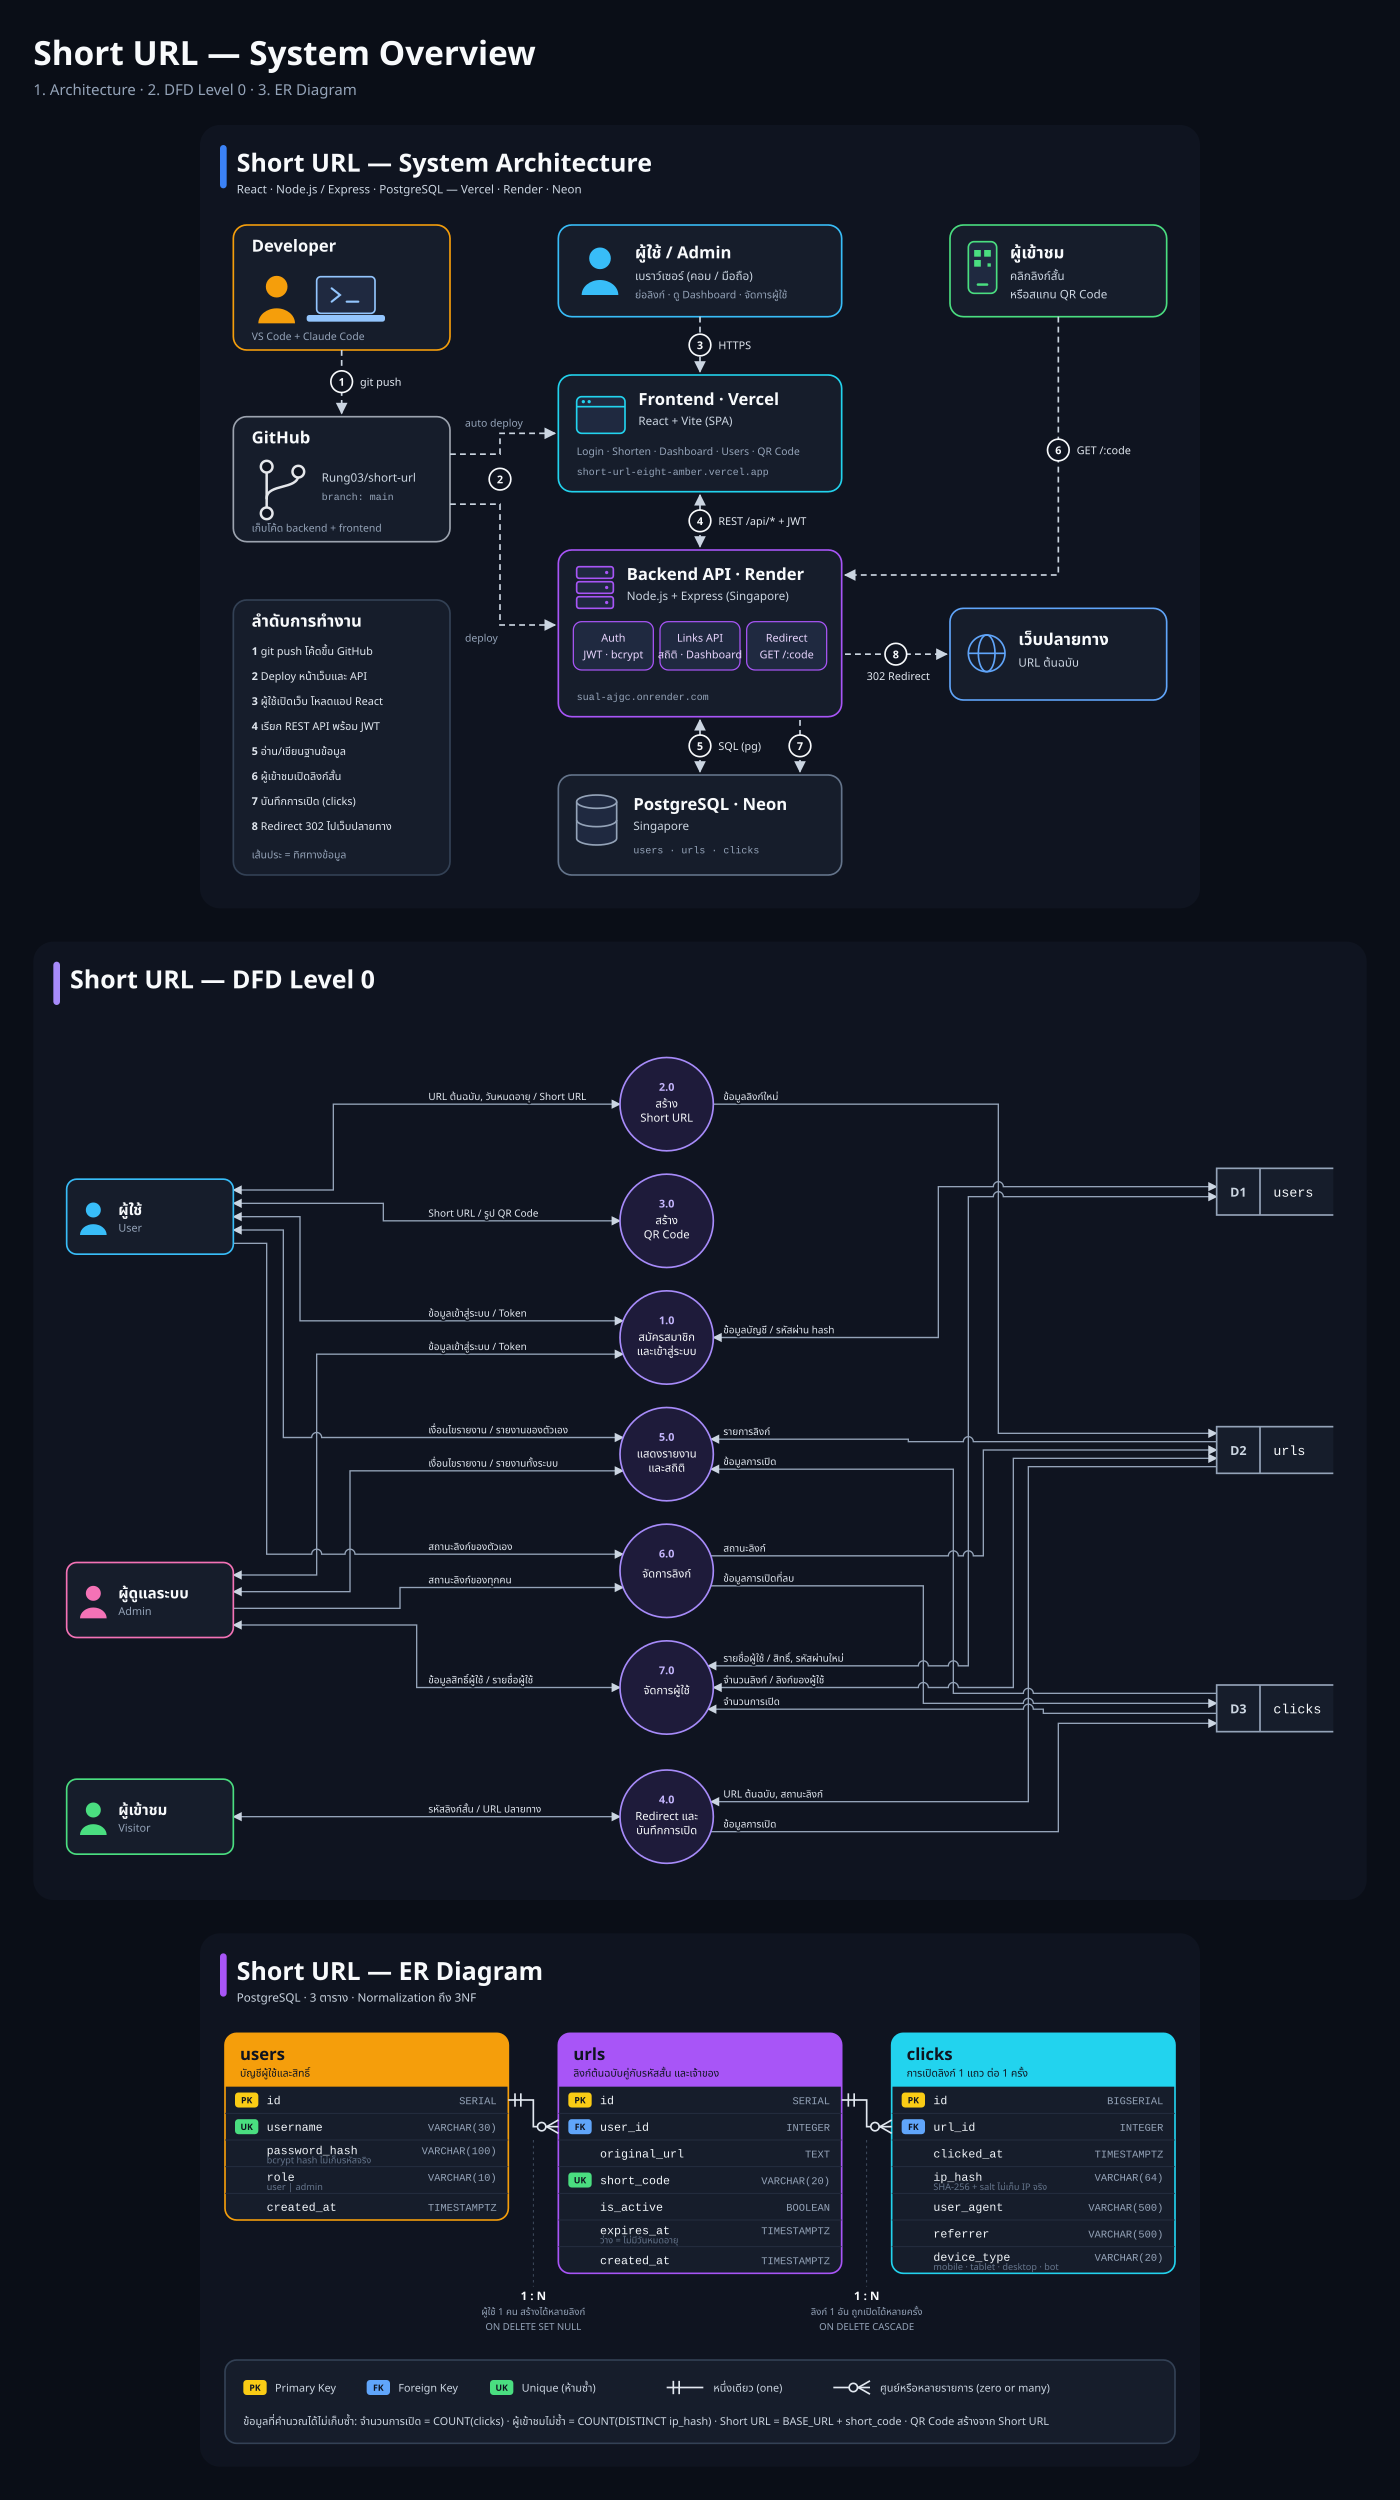
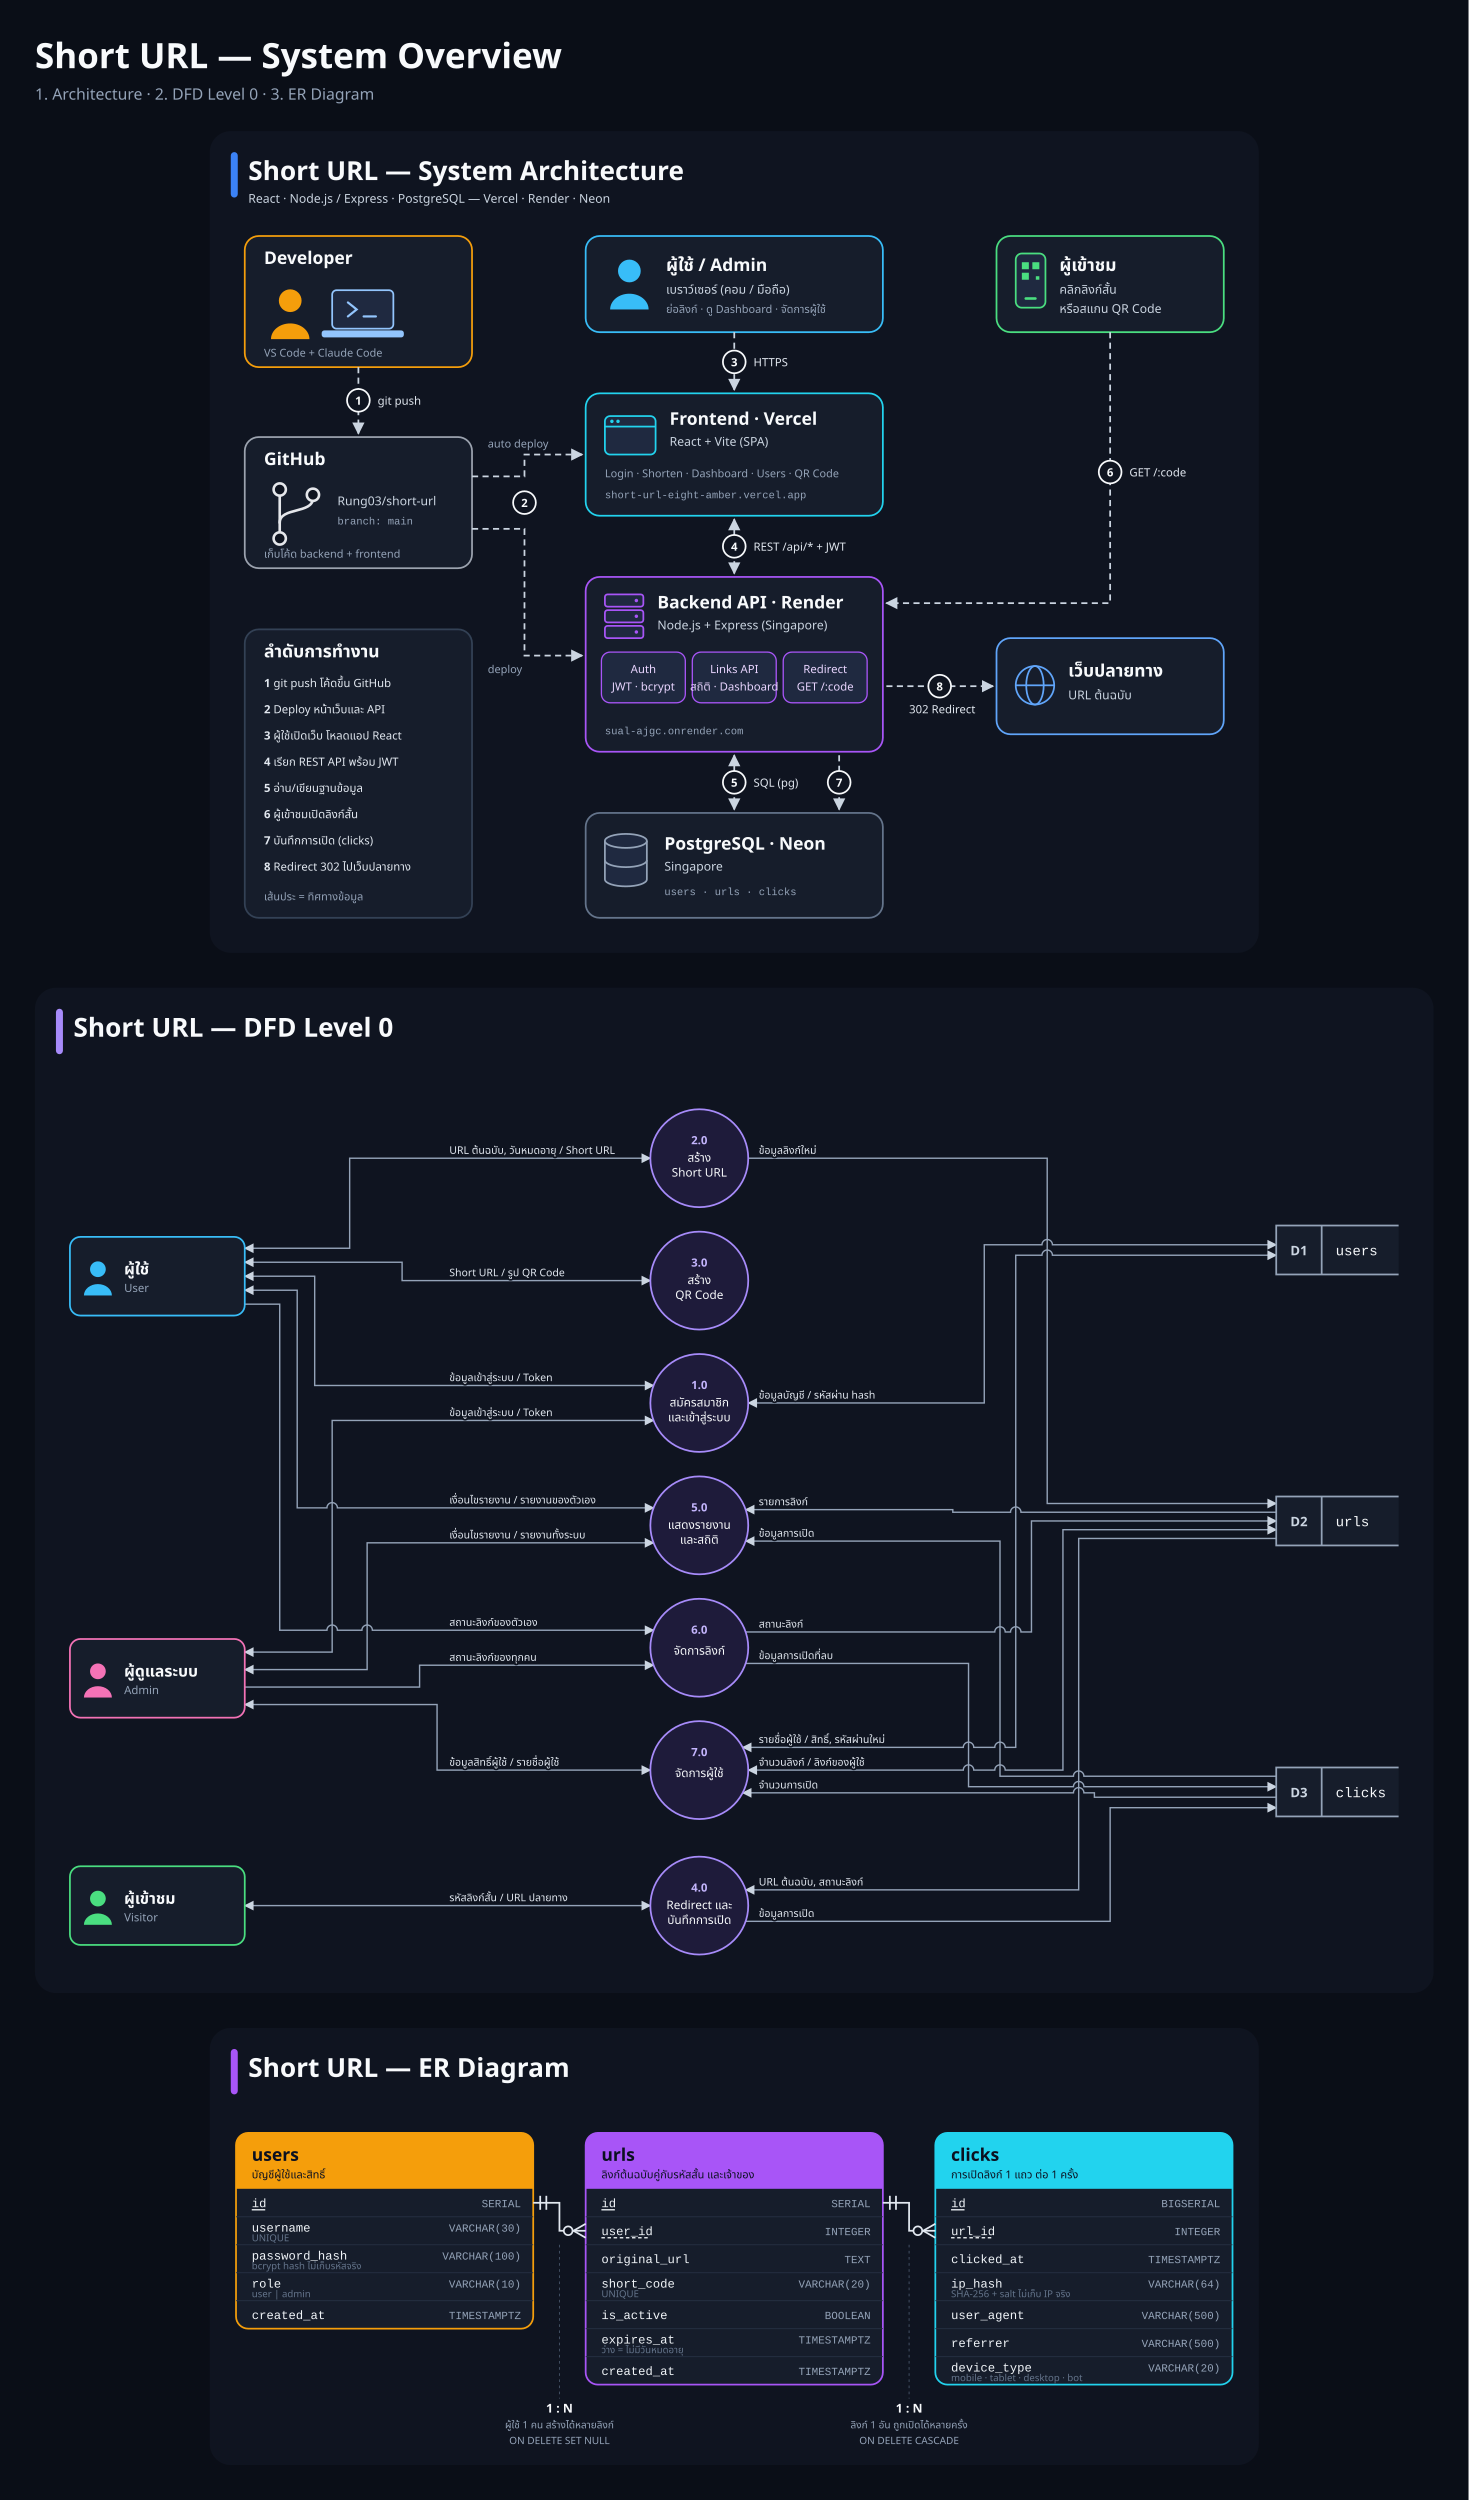
- <svg xmlns="http://www.w3.org/2000/svg" viewBox="0 0 1680 3000" width="1680" height="3000" font-family="'Segoe UI', 'Noto Sans Thai', 'Leelawadee UI', Tahoma, sans-serif">
-   <rect width="1680" height="3000" fill="#0a0e17" />
+ <svg xmlns="http://www.w3.org/2000/svg" viewBox="0 0 1680 2860" width="1680" height="2860" font-family="'Segoe UI', 'Noto Sans Thai', 'Leelawadee UI', Tahoma, sans-serif">
+   <rect width="1680" height="2860" fill="#0a0e17" />
  <text x="40" y="78" fill="#f8fafc" font-size="40" font-weight="800">Short URL — System Overview</text>
  <text x="40" y="114" fill="#94a3b8" font-size="18">1. Architecture  ·  2. DFD Level 0  ·  3. ER Diagram</text>
  <svg x="240" y="150" width="1200" height="940" viewBox="0 0 1200 940">
    <defs>
      <marker id="arrow" viewBox="0 0 10 10" refX="9" refY="5" markerWidth="7" markerHeight="7" orient="auto-start-reverse">
        <path d="M0 0 L10 5 L0 10 z" fill="#cbd5e1" />
      </marker>
      <style>
      .panel { fill: #161d2b; stroke-width: 2; }
      .title { fill: #f8fafc; font-size: 20px; font-weight: 700; }
      .sub { fill: #cbd5e1; font-size: 14px; }
      .small { fill: #94a3b8; font-size: 12.5px; }
      .mono { fill: #94a3b8; font-size: 12px; font-family: Consolas, 'Courier New', monospace; }
      .flow { fill: none; stroke: #cbd5e1; stroke-width: 2; stroke-dasharray: 7 5; marker-end: url(#arrow); }
      .both { marker-start: url(#arrow); }
      .badge circle { fill: #0f1420; stroke: #f8fafc; stroke-width: 2; }
      .badge text { fill: #f8fafc; font-size: 13px; font-weight: 700; text-anchor: middle; }
      .flowlabel { fill: #e2e8f0; font-size: 13px; }
      .chip { fill: #1f2940; stroke: #a855f7; stroke-width: 1.5; }
      .chiptext { fill: #e9d5ff; font-size: 13px; text-anchor: middle; }
    </style>
    </defs>
    <rect width="1200" height="940" rx="24" fill="#0f1420" />
    <rect x="24" y="24" width="8" height="52" rx="4" fill="#3b82f6" />
    <text x="44" y="56" fill="#f8fafc" font-size="30" font-weight="800">Short URL — System Architecture</text>
    <text x="44" y="82" class="sub">React · Node.js / Express · PostgreSQL  —  Vercel · Render · Neon</text>
    <rect class="panel" x="40" y="120" width="260" height="150" rx="16" stroke="#f59e0b" />
    <text x="62" y="152" class="title">Developer</text>
    <circle cx="92" cy="194" r="13" fill="#f59e0b" />
    <path d="M70 238 a22 18 0 0 1 44 0 z" fill="#f59e0b" />
    <rect x="140" y="182" width="70" height="44" rx="5" fill="#1f2940" stroke="#93c5fd" stroke-width="2" />
    <path d="M158 196 l10 8 l-10 8 M176 212 h14" stroke="#93c5fd" stroke-width="2.5" fill="none" stroke-linecap="round" />
    <rect x="128" y="228" width="94" height="8" rx="3" fill="#93c5fd" />
    <text x="62" y="258" class="small">VS Code + Claude Code</text>
    <rect class="panel" x="40" y="350" width="260" height="150" rx="16" stroke="#9ca3af" />
    <text x="62" y="382" class="title">GitHub</text>
    <g stroke="#e5e7eb" stroke-width="3" fill="none" stroke-linecap="round">
      <line x1="80" y1="412" x2="80" y2="462" />
      <path d="M80 448 C80 430 118 438 118 420" />
    </g>
    <circle cx="80" cy="410" r="7" fill="#0f1420" stroke="#e5e7eb" stroke-width="3" />
    <circle cx="80" cy="466" r="7" fill="#0f1420" stroke="#e5e7eb" stroke-width="3" />
    <circle cx="118" cy="416" r="7" fill="#0f1420" stroke="#e5e7eb" stroke-width="3" />
    <text x="146" y="428" class="sub">Rung03/short-url</text>
    <text x="146" y="450" class="mono">branch: main</text>
    <text x="62" y="488" class="small">เก็บโค้ด backend + frontend</text>
    <rect class="panel" x="430" y="120" width="340" height="110" rx="16" stroke="#38bdf8" />
    <circle cx="480" cy="160" r="13" fill="#38bdf8" />
    <path d="M458 204 a22 18 0 0 1 44 0 z" fill="#38bdf8" />
    <text x="522" y="160" class="title">ผู้ใช้ / Admin</text>
    <text x="522" y="186" class="sub">เบราว์เซอร์ (คอม / มือถือ)</text>
    <text x="522" y="208" class="small">ย่อลิงก์ · ดู Dashboard · จัดการผู้ใช้</text>
    <rect class="panel" x="430" y="300" width="340" height="140" rx="16" stroke="#22d3ee" />
    <rect x="452" y="326" width="58" height="44" rx="6" fill="#1f2940" stroke="#22d3ee" stroke-width="2" />
    <line x1="452" y1="338" x2="510" y2="338" stroke="#22d3ee" stroke-width="2" />
    <circle cx="460" cy="332" r="2" fill="#22d3ee" />
    <circle cx="467" cy="332" r="2" fill="#22d3ee" />
    <text x="526" y="336" class="title">Frontend · Vercel</text>
    <text x="526" y="360" class="sub">React + Vite (SPA)</text>
    <text x="452" y="396" class="small">Login · Shorten · Dashboard · Users · QR Code</text>
    <text x="452" y="420" class="mono">short-url-eight-amber.vercel.app</text>
    <rect class="panel" x="430" y="510" width="340" height="200" rx="16" stroke="#a855f7" />
    <g fill="#1f2940" stroke="#a855f7" stroke-width="2">
      <rect x="452" y="530" width="44" height="14" rx="3" />
      <rect x="452" y="548" width="44" height="14" rx="3" />
      <rect x="452" y="566" width="44" height="14" rx="3" />
    </g>
    <circle cx="488" cy="537" r="2" fill="#a855f7" />
    <circle cx="488" cy="555" r="2" fill="#a855f7" />
    <circle cx="488" cy="573" r="2" fill="#a855f7" />
    <text x="512" y="546" class="title">Backend API · Render</text>
    <text x="512" y="570" class="sub">Node.js + Express (Singapore)</text>
    <rect class="chip" x="448" y="596" width="96" height="58" rx="10" />
    <text class="chiptext" x="496" y="620">Auth</text>
    <text class="chiptext" x="496" y="640" font-size="11.5">JWT · bcrypt</text>
    <rect class="chip" x="552" y="596" width="96" height="58" rx="10" />
    <text class="chiptext" x="600" y="620">Links API</text>
    <text class="chiptext" x="600" y="640" font-size="11.5">สถิติ · Dashboard</text>
    <rect class="chip" x="656" y="596" width="96" height="58" rx="10" />
    <text class="chiptext" x="704" y="620">Redirect</text>
    <text class="chiptext" x="704" y="640" font-size="11.5">GET /:code</text>
    <text x="452" y="690" class="mono">sual-ajgc.onrender.com</text>
    <rect class="panel" x="430" y="780" width="340" height="120" rx="16" stroke="#64748b" />
    <path d="M452 812 v44 a24 8 0 0 0 48 0 v-44" fill="#1f2940" stroke="#94a3b8" stroke-width="2" />
    <ellipse cx="476" cy="812" rx="24" ry="8" fill="#1f2940" stroke="#94a3b8" stroke-width="2" />
    <path d="M452 834 a24 8 0 0 0 48 0" fill="none" stroke="#94a3b8" stroke-width="2" />
    <text x="520" y="822" class="title">PostgreSQL · Neon</text>
    <text x="520" y="846" class="sub">Singapore</text>
    <text x="520" y="874" class="mono">users · urls · clicks</text>
    <rect class="panel" x="900" y="120" width="260" height="110" rx="16" stroke="#4ade80" />
    <rect x="922" y="140" width="34" height="62" rx="7" fill="#1f2940" stroke="#4ade80" stroke-width="2" />
    <g fill="#4ade80">
      <rect x="929" y="150" width="8" height="8" />
      <rect x="941" y="150" width="8" height="8" />
      <rect x="929" y="162" width="8" height="8" />
      <rect x="945" y="166" width="4" height="4" />
    </g>
    <rect x="932" y="190" width="14" height="3" rx="1.5" fill="#4ade80" />
    <text x="972" y="160" class="title">ผู้เข้าชม</text>
    <text x="972" y="186" class="sub">คลิกลิงก์สั้น</text>
    <text x="972" y="208" class="sub">หรือสแกน QR Code</text>
    <rect class="panel" x="900" y="580" width="260" height="110" rx="16" stroke="#60a5fa" />
    <g fill="none" stroke="#60a5fa" stroke-width="2">
      <circle cx="944" cy="634" r="22" />
      <ellipse cx="944" cy="634" rx="10" ry="22" />
      <line x1="922" y1="634" x2="966" y2="634" />
    </g>
    <text x="982" y="624" class="title">เว็บปลายทาง</text>
    <text x="982" y="650" class="sub">URL ต้นฉบับ</text>
    <rect class="panel" x="40" y="570" width="260" height="330" rx="16" stroke="#334155" />
    <text x="62" y="602" class="title">ลำดับการทำงาน</text>
    <g class="flowlabel">
      <text x="62" y="636">
        <tspan font-weight="700">1</tspan>  git push โค้ดขึ้น GitHub</text>
      <text x="62" y="666">
        <tspan font-weight="700">2</tspan>  Deploy หน้าเว็บและ API</text>
      <text x="62" y="696">
        <tspan font-weight="700">3</tspan>  ผู้ใช้เปิดเว็บ โหลดแอป React</text>
      <text x="62" y="726">
        <tspan font-weight="700">4</tspan>  เรียก REST API พร้อม JWT</text>
      <text x="62" y="756">
        <tspan font-weight="700">5</tspan>  อ่าน/เขียนฐานข้อมูล</text>
      <text x="62" y="786">
        <tspan font-weight="700">6</tspan>  ผู้เข้าชมเปิดลิงก์สั้น</text>
      <text x="62" y="816">
        <tspan font-weight="700">7</tspan>  บันทึกการเปิด (clicks)</text>
      <text x="62" y="846">
        <tspan font-weight="700">8</tspan>  Redirect 302 ไปเว็บปลายทาง</text>
    </g>
    <text x="62" y="880" class="small">เส้นประ = ทิศทางข้อมูล</text>
    <path class="flow" d="M170 270 V346" />
    <g class="badge">
      <circle cx="170" cy="308" r="13" />
      <text x="170" y="313">1</text>
    </g>
    <text x="192" y="313" class="flowlabel">git push</text>
    <path class="flow" d="M300 395 H360 V370 H426" />
    <path class="flow" d="M300 455 H360 V600 H426" />
    <g class="badge">
      <circle cx="360" cy="425" r="13" />
      <text x="360" y="430">2</text>
    </g>
    <text x="318" y="362" class="small">auto deploy</text>
    <text x="318" y="620" class="small">deploy</text>
    <path class="flow" d="M600 230 V296" />
    <g class="badge">
      <circle cx="600" cy="264" r="13" />
      <text x="600" y="269">3</text>
    </g>
    <text x="622" y="269" class="flowlabel">HTTPS</text>
    <path class="flow both" d="M600 444 V506" />
    <g class="badge">
      <circle cx="600" cy="475" r="13" />
      <text x="600" y="480">4</text>
    </g>
    <text x="622" y="480" class="flowlabel">REST /api/* + JWT</text>
    <path class="flow both" d="M600 714 V776" />
    <g class="badge">
      <circle cx="600" cy="745" r="13" />
      <text x="600" y="750">5</text>
    </g>
    <text x="622" y="750" class="flowlabel">SQL (pg)</text>
    <path class="flow" d="M1030 230 V540 H774" />
    <g class="badge">
      <circle cx="1030" cy="390" r="13" />
      <text x="1030" y="395">6</text>
    </g>
    <text x="1052" y="395" class="flowlabel">GET /:code</text>
    <path class="flow" d="M720 714 V776" />
    <g class="badge">
      <circle cx="720" cy="745" r="13" />
      <text x="720" y="750">7</text>
    </g>
    <path class="flow" d="M774 635 H896" />
    <g class="badge">
      <circle cx="835" cy="635" r="13" />
      <text x="835" y="640">8</text>
    </g>
    <text x="800" y="666" class="flowlabel">302 Redirect</text>
  </svg>
  <svg x="40" y="1130" width="1600" height="1150" viewBox="0 0 1600 1150">
    <defs>
      <marker id="dfdArrow" viewBox="0 0 10 10" refX="9" refY="5" markerWidth="7" markerHeight="7" orient="auto-start-reverse">
        <path d="M0 0 L10 5 L0 10 z" fill="#cbd5e1" />
      </marker>
      <style>
      .ext { fill: #161d2b; stroke-width: 2; }
      .et { fill: #f8fafc; font-size: 18px; font-weight: 700; }
      .es { fill: #94a3b8; font-size: 13px; }
      .proc { fill: #1e1b3a; stroke: #a78bfa; stroke-width: 2; }
      .pn { fill: #c4b5fd; font-size: 13px; font-weight: 700; text-anchor: middle; }
      .pt { fill: #f8fafc; font-size: 13.5px; text-anchor: middle; }
      .st { fill: none; stroke: #94a3b8; stroke-width: 2; }
      .sid { fill: #cbd5e1; font-size: 15px; font-weight: 700; text-anchor: middle; }
      .sn { fill: #f8fafc; font-size: 16px; font-family: Consolas, 'Courier New', monospace; }
      .f { fill: none; stroke: #94a3b8; stroke-width: 1.6; stroke-linejoin: miter; marker-end: url(#dfdArrow); }
      .fb { marker-start: url(#dfdArrow); }
      .fl { fill: #e2e8f0; font-size: 12px; text-anchor: start; paint-order: stroke; stroke: #0f1420; stroke-width: 4px; stroke-linejoin: round; }
    </style>
    </defs>
    <rect width="1600" height="1150" rx="24" fill="#0f1420" />
    <rect x="24" y="24" width="8" height="52" rx="4" fill="#a78bfa" />
    <text x="44" y="56" fill="#f8fafc" font-size="30" font-weight="800">Short URL — DFD Level 0</text>
    <path class="f fb" d="M240.0 298 H360.0 V195 H704.0" />
    <path class="f fb" d="M240.0 314 H420.0 V335 H704.0" />
    <path class="f fb" d="M240.0 330 H320.0 V455 H707.7" />
    <path class="f fb" d="M240.0 346 H300.0 V595 H334.0 A6 6 0 0 1 346.0 595 H707.7" />
    <path class="f" d="M240.0 362 H280.0 V735 H334.0 A6 6 0 0 1 346.0 735 H374.0 A6 6 0 0 1 386.0 735 H707.7" />
    <path class="f fb" d="M240.0 760 H340.0 V495 H707.7" />
    <path class="f fb" d="M240.0 780 H380.0 V635 H707.7" />
    <path class="f" d="M240.0 800 H440.0 V775 H707.7" />
    <path class="f fb" d="M240.0 820 H460.0 V895 H704.0" />
    <path class="f fb" d="M240.0 1050 H400.0 H704.0" />
    <path class="f" d="M816.0 195 H1158.0 V590 H1420.0" />
    <path class="f" d="M1420.0 600 H1128.0 A6 6 0 0 0 1116.0 600 H1050.0 V597 H813.0" />
    <path class="f" d="M813.0 737 H1098.0 A6 6 0 0 1 1110.0 737 H1116.0 A6 6 0 0 1 1128.0 737 H1140.0 V610 H1420.0" />
    <path class="f fb" d="M816.0 895 H1062.0 A6 6 0 0 1 1074.0 895 H1098.0 A6 6 0 0 1 1110.0 895 H1176.0 V620 H1420.0" />
    <path class="f" d="M1420.0 630 H1194.0 V1032 H813.0" />
    <path class="f fb" d="M816.0 475 H1086.0 V294 H1152.0 A6 6 0 0 1 1164.0 294 H1420.0" />
    <path class="f fb" d="M809.6 869 H1062.0 A6 6 0 0 1 1074.0 869 H1098.0 A6 6 0 0 1 1110.0 869 H1122.0 V306 H1152.0 A6 6 0 0 1 1164.0 306 H1420.0" />
    <path class="f" d="M1420.0 902 H1200.0 A6 6 0 0 0 1188.0 902 H1104.0 V633 H813.0" />
    <path class="f" d="M813.0 773 H1068.0 V914 H1188.0 A6 6 0 0 1 1200.0 914 H1420.0" />
    <path class="f" d="M1420.0 926 H1212.0 V921 H1200.0 A6 6 0 0 0 1188.0 921 H809.6" />
    <path class="f" d="M813.0 1068 H1230.0 V938 H1420.0" />
    <text class="fl" x="474" y="190.0">URL ต้นฉบับ, วันหมดอายุ / Short URL</text>
    <text class="fl" x="474" y="330.0">Short URL / รูป QR Code</text>
    <text class="fl" x="474" y="450.0">ข้อมูลเข้าสู่ระบบ / Token</text>
    <text class="fl" x="474" y="590.0">เงื่อนไขรายงาน / รายงานของตัวเอง</text>
    <text class="fl" x="474" y="730.0">สถานะลิงก์ของตัวเอง</text>
    <text class="fl" x="474" y="490.0">ข้อมูลเข้าสู่ระบบ / Token</text>
    <text class="fl" x="474" y="630.0">เงื่อนไขรายงาน / รายงานทั้งระบบ</text>
    <text class="fl" x="474" y="770.0">สถานะลิงก์ของทุกคน</text>
    <text class="fl" x="474" y="890.0">ข้อมูลสิทธิ์ผู้ใช้ / รายชื่อผู้ใช้</text>
    <text class="fl" x="474" y="1045.0">รหัสลิงก์สั้น / URL ปลายทาง</text>
    <text class="fl" x="828" y="190.0">ข้อมูลลิงก์ใหม่</text>
    <text class="fl" x="828" y="592.0">รายการลิงก์</text>
    <text class="fl" x="828" y="732.0">สถานะลิงก์</text>
    <text class="fl" x="828" y="890.0">จำนวนลิงก์ / ลิงก์ของผู้ใช้</text>
    <text class="fl" x="828" y="1027.0">URL ต้นฉบับ, สถานะลิงก์</text>
    <text class="fl" x="828" y="470.0">ข้อมูลบัญชี / รหัสผ่าน hash</text>
    <text class="fl" x="828" y="864.0">รายชื่อผู้ใช้ / สิทธิ์, รหัสผ่านใหม่</text>
    <text class="fl" x="828" y="628.0">ข้อมูลการเปิด</text>
    <text class="fl" x="828" y="768.0">ข้อมูลการเปิดที่ลบ</text>
    <text class="fl" x="828" y="916.0">จำนวนการเปิด</text>
    <text class="fl" x="828" y="1063.0">ข้อมูลการเปิด</text>
    <rect class="ext" x="40" y="285" width="200" height="90" rx="12" stroke="#38bdf8" />
    <circle cx="72" cy="322" r="9" fill="#38bdf8" />
    <path d="M56 352 a16 13 0 0 1 32 0 z" fill="#38bdf8" />
    <text class="et" x="102" y="328">ผู้ใช้</text>
    <text class="es" x="102" y="348">User</text>
    <rect class="ext" x="40" y="745" width="200" height="90" rx="12" stroke="#f472b6" />
    <circle cx="72" cy="782" r="9" fill="#f472b6" />
    <path d="M56 812 a16 13 0 0 1 32 0 z" fill="#f472b6" />
    <text class="et" x="102" y="788">ผู้ดูแลระบบ</text>
    <text class="es" x="102" y="808">Admin</text>
    <rect class="ext" x="40" y="1005" width="200" height="90" rx="12" stroke="#4ade80" />
    <circle cx="72" cy="1042" r="9" fill="#4ade80" />
    <path d="M56 1072 a16 13 0 0 1 32 0 z" fill="#4ade80" />
    <text class="et" x="102" y="1048">ผู้เข้าชม</text>
    <text class="es" x="102" y="1068">Visitor</text>
    <circle class="proc" cx="760" cy="195" r="56" />
    <text class="pn" x="760" y="179">2.0</text>
    <text class="pt" x="760" y="199">สร้าง</text>
    <text class="pt" x="760" y="216">Short URL</text>
    <circle class="proc" cx="760" cy="335" r="56" />
    <text class="pn" x="760" y="319">3.0</text>
    <text class="pt" x="760" y="339">สร้าง</text>
    <text class="pt" x="760" y="356">QR Code</text>
    <circle class="proc" cx="760" cy="475" r="56" />
    <text class="pn" x="760" y="459">1.0</text>
    <text class="pt" x="760" y="479">สมัครสมาชิก</text>
    <text class="pt" x="760" y="496">และเข้าสู่ระบบ</text>
    <circle class="proc" cx="760" cy="615" r="56" />
    <text class="pn" x="760" y="599">5.0</text>
    <text class="pt" x="760" y="619">แสดงรายงาน</text>
    <text class="pt" x="760" y="636">และสถิติ</text>
    <circle class="proc" cx="760" cy="755" r="56" />
    <text class="pn" x="760" y="739">6.0</text>
    <text class="pt" x="760" y="763">จัดการลิงก์</text>
    <circle class="proc" cx="760" cy="895" r="56" />
    <text class="pn" x="760" y="879">7.0</text>
    <text class="pt" x="760" y="903">จัดการผู้ใช้</text>
    <circle class="proc" cx="760" cy="1050" r="56" />
    <text class="pn" x="760" y="1034">4.0</text>
    <text class="pt" x="760" y="1054">Redirect และ</text>
    <text class="pt" x="760" y="1071">บันทึกการเปิด</text>
    <rect x="1420" y="582" width="140" height="56" fill="#161d2b" />
    <path class="st" d="M1560 582 H1420 V638 H1560" />
    <line class="st" x1="1472" y1="582" x2="1472" y2="638" />
    <text class="sid" x="1446" y="616">D2</text>
    <text class="sn" x="1488" y="616">urls</text>
    <rect x="1420" y="272" width="140" height="56" fill="#161d2b" />
    <path class="st" d="M1560 272 H1420 V328 H1560" />
    <line class="st" x1="1472" y1="272" x2="1472" y2="328" />
    <text class="sid" x="1446" y="306">D1</text>
    <text class="sn" x="1488" y="306">users</text>
    <rect x="1420" y="892" width="140" height="56" fill="#161d2b" />
    <path class="st" d="M1560 892 H1420 V948 H1560" />
    <line class="st" x1="1472" y1="892" x2="1472" y2="948" />
    <text class="sid" x="1446" y="926">D3</text>
    <text class="sn" x="1488" y="926">clicks</text>
  </svg>
-   <svg x="240" y="2320" width="1200" height="640" viewBox="0 0 1200 640">
+   <svg x="240" y="2320" width="1200" height="500" viewBox="0 0 1200 500">
    <defs>
      <style>
      .card { fill: #161d2b; stroke-width: 2; }
-       .tname { fill: #0f1420; font-size: 20px; font-weight: 800; }
-       .tdesc { fill: #0f1420; font-size: 12.5px; }
+       .tname { fill: #0b1020; font-size: 20px; font-weight: 800; }
+       .tdesc { fill: #0b1020; font-size: 12.5px; }
      .col { fill: #f1f5f9; font-size: 14px; font-family: Consolas, 'Courier New', monospace; }
      .type { fill: #94a3b8; font-size: 12.5px; font-family: Consolas, 'Courier New', monospace; text-anchor: end; }
      .note { fill: #64748b; font-size: 11px; }
      .row { stroke: #263043; stroke-width: 1; }
-       .key { font-size: 10.5px; font-weight: 700; text-anchor: middle; fill: #0f1420; }
+       .pk { stroke: #f1f5f9; stroke-width: 1.5; }
+       .fk { stroke: #f1f5f9; stroke-width: 1.5; stroke-dasharray: 4 3; }
      .rel { fill: none; stroke: #e2e8f0; stroke-width: 2; }
      .rellabel { fill: #f8fafc; font-size: 14px; font-weight: 700; text-anchor: middle; }
      .relsub { fill: #94a3b8; font-size: 11.5px; text-anchor: middle; }
-       .legend { fill: #cbd5e1; font-size: 13px; }
    </style>
    </defs>
-     <rect width="1200" height="640" rx="24" fill="#0f1420" />
+     <rect width="1200" height="500" rx="24" fill="#0f1420" />
    <rect x="24" y="24" width="8" height="52" rx="4" fill="#a855f7" />
    <text x="44" y="56" fill="#f8fafc" font-size="30" font-weight="800">Short URL — ER Diagram</text>
-     <text x="44" y="82" fill="#cbd5e1" font-size="14">PostgreSQL · 3 ตาราง · Normalization ถึง 3NF</text>
-     <g>
-       <rect class="card" x="30" y="120" width="340" height="224" rx="14" stroke="#f59e0b" />
-       <path d="M30 134 a14 14 0 0 1 14 -14 h312 a14 14 0 0 1 14 14 v50 h-340 z" fill="#f59e0b" />
-       <text class="tname" x="48" y="152">users</text>
-       <text class="tdesc" x="48" y="172">บัญชีผู้ใช้และสิทธิ์</text>
-       <line class="row" x1="30" y1="216" x2="370" y2="216" />
-       <line class="row" x1="30" y1="248" x2="370" y2="248" />
-       <line class="row" x1="30" y1="280" x2="370" y2="280" />
-       <line class="row" x1="30" y1="312" x2="370" y2="312" />
-       <rect x="42" y="191" width="28" height="18" rx="4" fill="#facc15" />
-       <text class="key" x="56" y="204">PK</text>
-       <text class="col" x="80" y="205">id</text>
-       <text class="type" x="356" y="205">SERIAL</text>
-       <rect x="42" y="223" width="28" height="18" rx="4" fill="#4ade80" />
-       <text class="key" x="56" y="236">UK</text>
-       <text class="col" x="80" y="237">username</text>
-       <text class="type" x="356" y="237">VARCHAR(30)</text>
-       <text class="col" x="80" y="265">password_hash</text>
-       <text class="type" x="356" y="265">VARCHAR(100)</text>
-       <text class="note" x="80" y="276">bcrypt hash ไม่เก็บรหัสจริง</text>
-       <text class="col" x="80" y="297">role</text>
-       <text class="type" x="356" y="297">VARCHAR(10)</text>
-       <text class="note" x="80" y="308">user | admin</text>
-       <text class="col" x="80" y="333">created_at</text>
-       <text class="type" x="356" y="333">TIMESTAMPTZ</text>
-     </g>
-     <g>
-       <rect class="card" x="430" y="120" width="340" height="288" rx="14" stroke="#a855f7" />
-       <path d="M430 134 a14 14 0 0 1 14 -14 h312 a14 14 0 0 1 14 14 v50 h-340 z" fill="#a855f7" />
-       <text class="tname" x="448" y="152">urls</text>
-       <text class="tdesc" x="448" y="172">ลิงก์ต้นฉบับคู่กับรหัสสั้น และเจ้าของ</text>
-       <line class="row" x1="430" y1="216" x2="770" y2="216" />
-       <line class="row" x1="430" y1="248" x2="770" y2="248" />
-       <line class="row" x1="430" y1="280" x2="770" y2="280" />
-       <line class="row" x1="430" y1="312" x2="770" y2="312" />
-       <line class="row" x1="430" y1="344" x2="770" y2="344" />
-       <line class="row" x1="430" y1="376" x2="770" y2="376" />
-       <rect x="442" y="191" width="28" height="18" rx="4" fill="#facc15" />
-       <text class="key" x="456" y="204">PK</text>
-       <text class="col" x="480" y="205">id</text>
-       <text class="type" x="756" y="205">SERIAL</text>
-       <rect x="442" y="223" width="28" height="18" rx="4" fill="#60a5fa" />
-       <text class="key" x="456" y="236">FK</text>
-       <text class="col" x="480" y="237">user_id</text>
-       <text class="type" x="756" y="237">INTEGER</text>
-       <text class="col" x="480" y="269">original_url</text>
-       <text class="type" x="756" y="269">TEXT</text>
-       <rect x="442" y="287" width="28" height="18" rx="4" fill="#4ade80" />
-       <text class="key" x="456" y="300">UK</text>
-       <text class="col" x="480" y="301">short_code</text>
-       <text class="type" x="756" y="301">VARCHAR(20)</text>
-       <text class="col" x="480" y="333">is_active</text>
-       <text class="type" x="756" y="333">BOOLEAN</text>
-       <text class="col" x="480" y="361">expires_at</text>
-       <text class="type" x="756" y="361">TIMESTAMPTZ</text>
-       <text class="note" x="480" y="372">ว่าง = ไม่มีวันหมดอายุ</text>
-       <text class="col" x="480" y="397">created_at</text>
-       <text class="type" x="756" y="397">TIMESTAMPTZ</text>
-     </g>
-     <g>
-       <rect class="card" x="830" y="120" width="340" height="288" rx="14" stroke="#22d3ee" />
-       <path d="M830 134 a14 14 0 0 1 14 -14 h312 a14 14 0 0 1 14 14 v50 h-340 z" fill="#22d3ee" />
-       <text class="tname" x="848" y="152">clicks</text>
-       <text class="tdesc" x="848" y="172">การเปิดลิงก์ 1 แถว ต่อ 1 ครั้ง</text>
-       <line class="row" x1="830" y1="216" x2="1170" y2="216" />
-       <line class="row" x1="830" y1="248" x2="1170" y2="248" />
-       <line class="row" x1="830" y1="280" x2="1170" y2="280" />
-       <line class="row" x1="830" y1="312" x2="1170" y2="312" />
-       <line class="row" x1="830" y1="344" x2="1170" y2="344" />
-       <line class="row" x1="830" y1="376" x2="1170" y2="376" />
-       <rect x="842" y="191" width="28" height="18" rx="4" fill="#facc15" />
-       <text class="key" x="856" y="204">PK</text>
-       <text class="col" x="880" y="205">id</text>
-       <text class="type" x="1156" y="205">BIGSERIAL</text>
-       <rect x="842" y="223" width="28" height="18" rx="4" fill="#60a5fa" />
-       <text class="key" x="856" y="236">FK</text>
-       <text class="col" x="880" y="237">url_id</text>
-       <text class="type" x="1156" y="237">INTEGER</text>
-       <text class="col" x="880" y="269">clicked_at</text>
-       <text class="type" x="1156" y="269">TIMESTAMPTZ</text>
-       <text class="col" x="880" y="297">ip_hash</text>
-       <text class="type" x="1156" y="297">VARCHAR(64)</text>
-       <text class="note" x="880" y="308">SHA-256 + salt ไม่เก็บ IP จริง</text>
-       <text class="col" x="880" y="333">user_agent</text>
-       <text class="type" x="1156" y="333">VARCHAR(500)</text>
-       <text class="col" x="880" y="365">referrer</text>
-       <text class="type" x="1156" y="365">VARCHAR(500)</text>
-       <text class="col" x="880" y="393">device_type</text>
-       <text class="type" x="1156" y="393">VARCHAR(20)</text>
-       <text class="note" x="880" y="404">mobile · tablet · desktop · bot</text>
-     </g>
+     <rect class="card" x="30" y="120" width="340" height="224" rx="14" stroke="#f59e0b" />
+     <path d="M30 134 a14 14 0 0 1 14 -14 h312 a14 14 0 0 1 14 14 v50 h-340 z" fill="#f59e0b" />
+     <text class="tname" x="48" y="152">users</text>
+     <text class="tdesc" x="48" y="172">บัญชีผู้ใช้และสิทธิ์</text>
+     <text class="col" x="48" y="205">id</text>
+     <text class="type" x="356" y="205">SERIAL</text>
+     <line class="pk" x1="48" y1="208" x2="63.4" y2="208" />
+     <line class="row" x1="30" y1="216" x2="370" y2="216" />
+     <text class="col" x="48" y="233">username</text>
+     <text class="type" x="356" y="233">VARCHAR(30)</text>
+     <text class="note" x="48" y="244">UNIQUE</text>
+     <line class="row" x1="30" y1="248" x2="370" y2="248" />
+     <text class="col" x="48" y="265">password_hash</text>
+     <text class="type" x="356" y="265">VARCHAR(100)</text>
+     <text class="note" x="48" y="276">bcrypt hash ไม่เก็บรหัสจริง</text>
+     <line class="row" x1="30" y1="280" x2="370" y2="280" />
+     <text class="col" x="48" y="297">role</text>
+     <text class="type" x="356" y="297">VARCHAR(10)</text>
+     <text class="note" x="48" y="308">user | admin</text>
+     <line class="row" x1="30" y1="312" x2="370" y2="312" />
+     <text class="col" x="48" y="333">created_at</text>
+     <text class="type" x="356" y="333">TIMESTAMPTZ</text>
+     <rect class="card" x="430" y="120" width="340" height="288" rx="14" stroke="#a855f7" />
+     <path d="M430 134 a14 14 0 0 1 14 -14 h312 a14 14 0 0 1 14 14 v50 h-340 z" fill="#a855f7" />
+     <text class="tname" x="448" y="152">urls</text>
+     <text class="tdesc" x="448" y="172">ลิงก์ต้นฉบับคู่กับรหัสสั้น และเจ้าของ</text>
+     <text class="col" x="448" y="205">id</text>
+     <text class="type" x="756" y="205">SERIAL</text>
+     <line class="pk" x1="448" y1="208" x2="463.4" y2="208" />
+     <line class="row" x1="430" y1="216" x2="770" y2="216" />
+     <text class="col" x="448" y="237">user_id</text>
+     <text class="type" x="756" y="237">INTEGER</text>
+     <line class="fk" x1="448" y1="240" x2="501.9" y2="240" />
+     <line class="row" x1="430" y1="248" x2="770" y2="248" />
+     <text class="col" x="448" y="269">original_url</text>
+     <text class="type" x="756" y="269">TEXT</text>
+     <line class="row" x1="430" y1="280" x2="770" y2="280" />
+     <text class="col" x="448" y="297">short_code</text>
+     <text class="type" x="756" y="297">VARCHAR(20)</text>
+     <text class="note" x="448" y="308">UNIQUE</text>
+     <line class="row" x1="430" y1="312" x2="770" y2="312" />
+     <text class="col" x="448" y="333">is_active</text>
+     <text class="type" x="756" y="333">BOOLEAN</text>
+     <line class="row" x1="430" y1="344" x2="770" y2="344" />
+     <text class="col" x="448" y="361">expires_at</text>
+     <text class="type" x="756" y="361">TIMESTAMPTZ</text>
+     <text class="note" x="448" y="372">ว่าง = ไม่มีวันหมดอายุ</text>
+     <line class="row" x1="430" y1="376" x2="770" y2="376" />
+     <text class="col" x="448" y="397">created_at</text>
+     <text class="type" x="756" y="397">TIMESTAMPTZ</text>
+     <rect class="card" x="830" y="120" width="340" height="288" rx="14" stroke="#22d3ee" />
+     <path d="M830 134 a14 14 0 0 1 14 -14 h312 a14 14 0 0 1 14 14 v50 h-340 z" fill="#22d3ee" />
+     <text class="tname" x="848" y="152">clicks</text>
+     <text class="tdesc" x="848" y="172">การเปิดลิงก์ 1 แถว ต่อ 1 ครั้ง</text>
+     <text class="col" x="848" y="205">id</text>
+     <text class="type" x="1156" y="205">BIGSERIAL</text>
+     <line class="pk" x1="848" y1="208" x2="863.4" y2="208" />
+     <line class="row" x1="830" y1="216" x2="1170" y2="216" />
+     <text class="col" x="848" y="237">url_id</text>
+     <text class="type" x="1156" y="237">INTEGER</text>
+     <line class="fk" x1="848" y1="240" x2="894.2" y2="240" />
+     <line class="row" x1="830" y1="248" x2="1170" y2="248" />
+     <text class="col" x="848" y="269">clicked_at</text>
+     <text class="type" x="1156" y="269">TIMESTAMPTZ</text>
+     <line class="row" x1="830" y1="280" x2="1170" y2="280" />
+     <text class="col" x="848" y="297">ip_hash</text>
+     <text class="type" x="1156" y="297">VARCHAR(64)</text>
+     <text class="note" x="848" y="308">SHA-256 + salt ไม่เก็บ IP จริง</text>
+     <line class="row" x1="830" y1="312" x2="1170" y2="312" />
+     <text class="col" x="848" y="333">user_agent</text>
+     <text class="type" x="1156" y="333">VARCHAR(500)</text>
+     <line class="row" x1="830" y1="344" x2="1170" y2="344" />
+     <text class="col" x="848" y="365">referrer</text>
+     <text class="type" x="1156" y="365">VARCHAR(500)</text>
+     <line class="row" x1="830" y1="376" x2="1170" y2="376" />
+     <text class="col" x="848" y="393">device_type</text>
+     <text class="type" x="1156" y="393">VARCHAR(20)</text>
+     <text class="note" x="848" y="404">mobile · tablet · desktop · bot</text>
    <path class="rel" d="M370 200 H400 V232 H430" />
    <line class="rel" x1="378" y1="192" x2="378" y2="208" />
    <line class="rel" x1="385" y1="192" x2="385" y2="208" />
    <line class="rel" x1="416" y1="232" x2="430" y2="224" />
    <line class="rel" x1="416" y1="232" x2="430" y2="240" />
    <circle cx="410" cy="232" r="5" fill="#0f1420" stroke="#e2e8f0" stroke-width="2" />
+     <line x1="400" y1="248" x2="400" y2="424" stroke="#475569" stroke-width="1" stroke-dasharray="3 4" />
    <text class="rellabel" x="400" y="440">1 : N</text>
    <text class="relsub" x="400" y="458">ผู้ใช้ 1 คน สร้างได้หลายลิงก์</text>
    <text class="relsub" x="400" y="476">ON DELETE SET NULL</text>
-     <line x1="400" y1="248" x2="400" y2="424" stroke="#475569" stroke-width="1" stroke-dasharray="3 4" />
    <path class="rel" d="M770 200 H800 V232 H830" />
    <line class="rel" x1="778" y1="192" x2="778" y2="208" />
    <line class="rel" x1="785" y1="192" x2="785" y2="208" />
    <line class="rel" x1="816" y1="232" x2="830" y2="224" />
    <line class="rel" x1="816" y1="232" x2="830" y2="240" />
    <circle cx="810" cy="232" r="5" fill="#0f1420" stroke="#e2e8f0" stroke-width="2" />
+     <line x1="800" y1="248" x2="800" y2="424" stroke="#475569" stroke-width="1" stroke-dasharray="3 4" />
    <text class="rellabel" x="800" y="440">1 : N</text>
    <text class="relsub" x="800" y="458">ลิงก์ 1 อัน ถูกเปิดได้หลายครั้ง</text>
    <text class="relsub" x="800" y="476">ON DELETE CASCADE</text>
-     <line x1="800" y1="248" x2="800" y2="424" stroke="#475569" stroke-width="1" stroke-dasharray="3 4" />
-     <rect x="30" y="512" width="1140" height="100" rx="14" fill="#161d2b" stroke="#334155" stroke-width="2" />
-     <rect x="52" y="536" width="28" height="18" rx="4" fill="#facc15" />
-     <text class="key" x="66" y="549">PK</text>
-     <text class="legend" x="90" y="550">Primary Key</text>
-     <rect x="200" y="536" width="28" height="18" rx="4" fill="#60a5fa" />
-     <text class="key" x="214" y="549">FK</text>
-     <text class="legend" x="238" y="550">Foreign Key</text>
-     <rect x="348" y="536" width="28" height="18" rx="4" fill="#4ade80" />
-     <text class="key" x="362" y="549">UK</text>
-     <text class="legend" x="386" y="550">Unique (ห้ามซ้ำ)</text>
-     <g transform="translate(560 545)">
-       <line class="rel" x1="0" y1="0" x2="44" y2="0" />
-       <line class="rel" x1="8" y1="-8" x2="8" y2="8" />
-       <line class="rel" x1="15" y1="-8" x2="15" y2="8" />
-     </g>
-     <text class="legend" x="616" y="550">หนึ่งเดียว (one)</text>
-     <g transform="translate(760 545)">
-       <line class="rel" x1="0" y1="0" x2="44" y2="0" />
-       <line class="rel" x1="30" y1="0" x2="44" y2="-8" />
-       <line class="rel" x1="30" y1="0" x2="44" y2="8" />
-       <circle cx="24" cy="0" r="5" fill="#161d2b" stroke="#e2e8f0" stroke-width="2" />
-     </g>
-     <text class="legend" x="816" y="550">ศูนย์หรือหลายรายการ (zero or many)</text>
-     <text class="legend" x="52" y="590">ข้อมูลที่คำนวณได้ไม่เก็บซ้ำ: จำนวนการเปิด = COUNT(clicks) · ผู้เข้าชมไม่ซ้ำ = COUNT(DISTINCT ip_hash) · Short URL = BASE_URL + short_code · QR Code สร้างจาก Short URL</text>
  </svg>
</svg>
